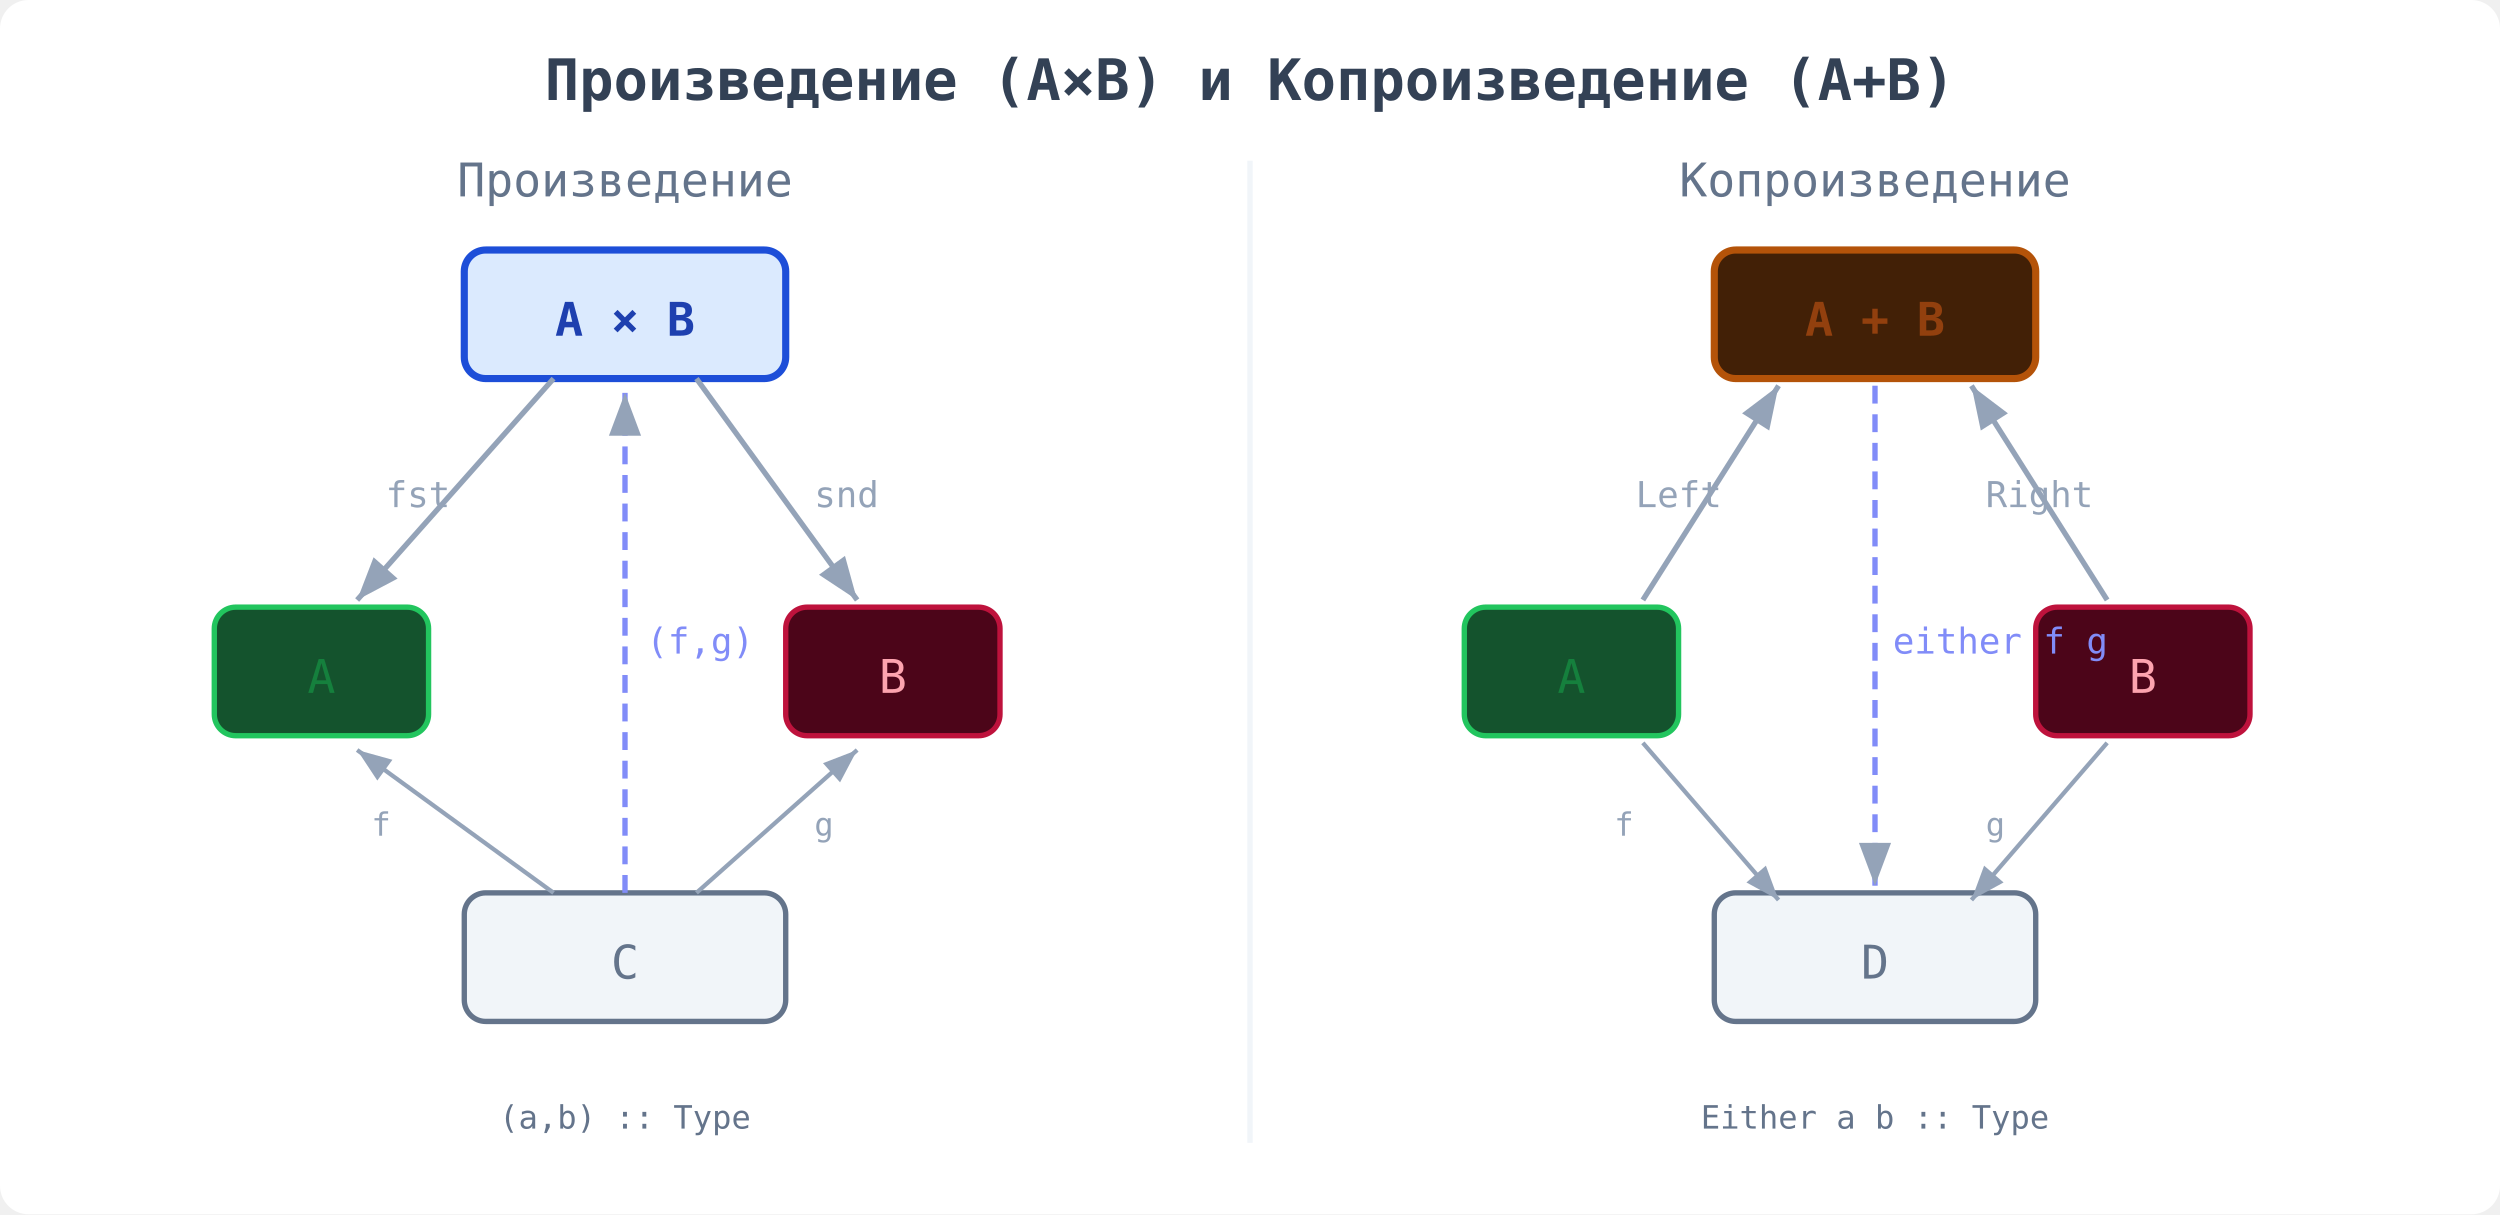
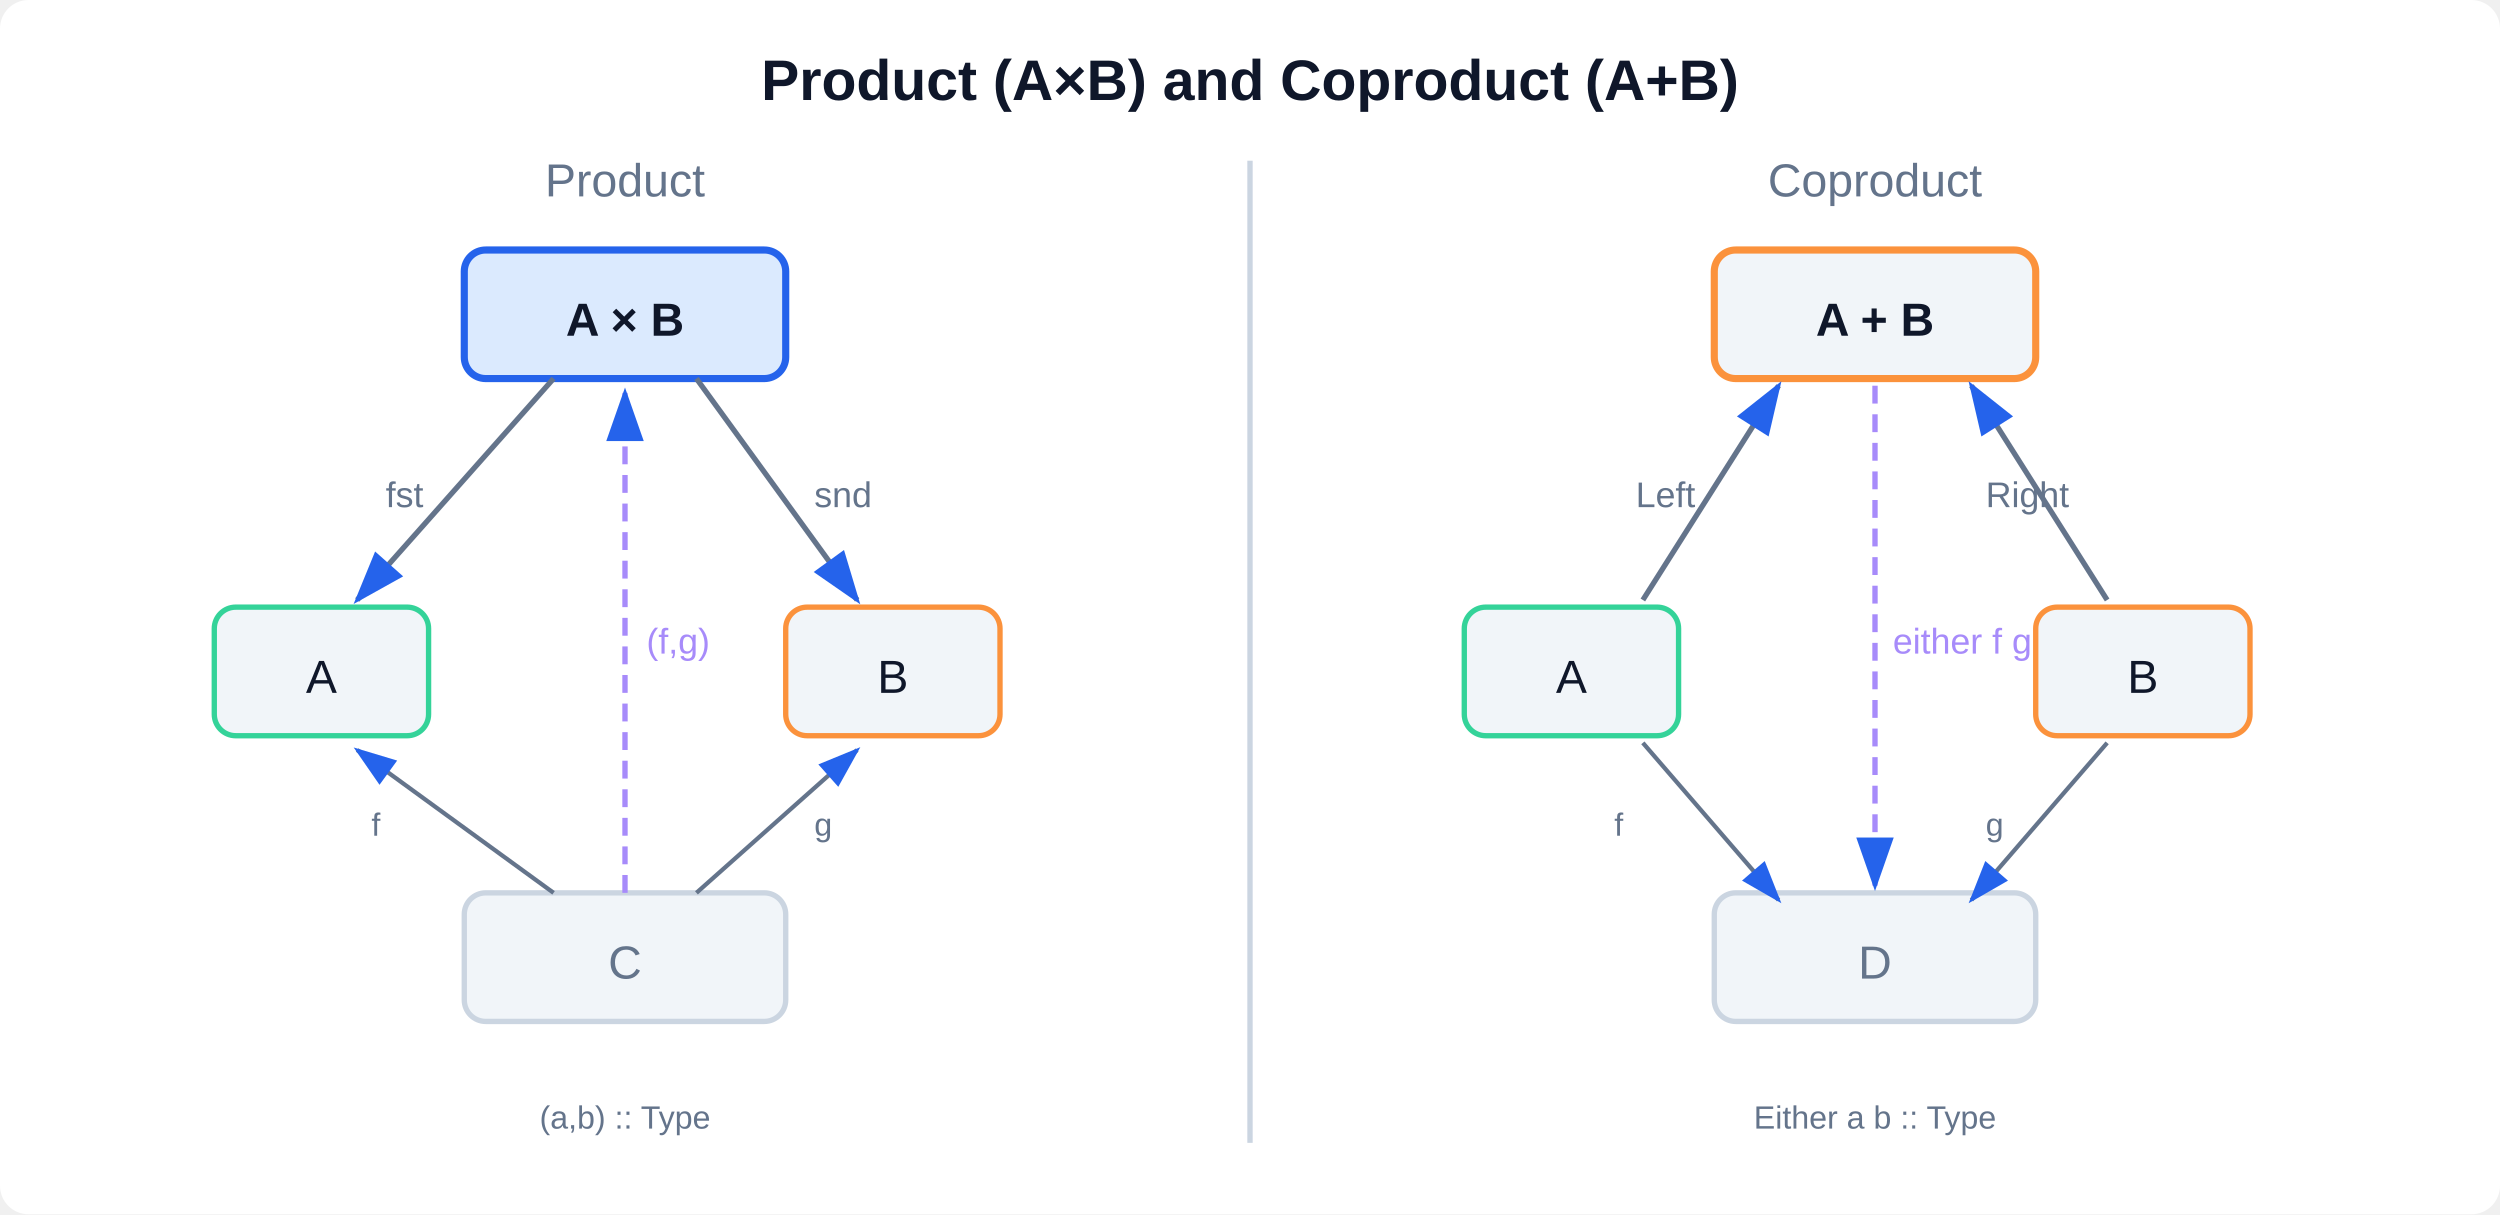
- <svg xmlns="http://www.w3.org/2000/svg" width="700" height="340" font-family="monospace,sans-serif">
+ <svg xmlns="http://www.w3.org/2000/svg" width="700" height="340" font-family="monospace,Arial,sans-serif">
  <defs>
-     <marker id="arr" markerWidth="8" markerHeight="6" refX="8" refY="3" orient="auto">
-       <polygon points="0 0,8 3,0 6" fill="#94a3b8" />
+     <marker id="arr" markerWidth="10" markerHeight="7" refX="9" refY="3.5" orient="auto">
+       <polygon points="0 0, 10 3.5, 0 7" fill="#2563eb" />
    </marker>
  </defs>
  <rect width="700" height="340" fill="#ffffff" rx="8" />
-   <text x="350" y="28" text-anchor="middle" font-size="16" font-weight="bold" fill="#334155">Произведение (A×B) и Копроизведение (A+B)</text>
-   <text x="175" y="55" text-anchor="middle" font-size="13" fill="#64748b">Произведение</text>
-   <rect x="130" y="70" width="90" height="36" rx="6" fill="#dbeafe" stroke="#1d4ed8" stroke-width="2" />
-   <text x="175" y="94" text-anchor="middle" font-size="13" font-weight="bold" fill="#1e40af">A × B</text>
-   <rect x="60" y="170" width="60" height="36" rx="6" fill="#14532d" stroke="#22c55e" stroke-width="1.5" />
-   <text x="90" y="194" text-anchor="middle" font-size="13" fill="#15803d">A</text>
-   <rect x="220" y="170" width="60" height="36" rx="6" fill="#4c0519" stroke="#be123c" stroke-width="1.5" />
-   <text x="250" y="194" text-anchor="middle" font-size="13" fill="#fda4af">B</text>
-   <rect x="130" y="250" width="90" height="36" rx="6" fill="#f1f5f9" stroke="#64748b" stroke-width="1.5" />
+   <text x="350" y="28" text-anchor="middle" font-size="16" font-weight="bold" fill="#0f172a">Product (A×B) and Coproduct (A+B)</text>
+   <text x="175" y="55" text-anchor="middle" font-size="13" fill="#64748b">Product</text>
+   <rect x="130" y="70" width="90" height="36" rx="6" fill="#dbeafe" stroke="#2563eb" stroke-width="2" />
+   <text x="175" y="94" text-anchor="middle" font-size="13" font-weight="bold" fill="#0f172a">A × B</text>
+   <rect x="60" y="170" width="60" height="36" rx="6" fill="#f1f5f9" stroke="#34d399" stroke-width="1.5" />
+   <text x="90" y="194" text-anchor="middle" font-size="13" fill="#0f172a">A</text>
+   <rect x="220" y="170" width="60" height="36" rx="6" fill="#f1f5f9" stroke="#fb923c" stroke-width="1.5" />
+   <text x="250" y="194" text-anchor="middle" font-size="13" fill="#0f172a">B</text>
+   <rect x="130" y="250" width="90" height="36" rx="6" fill="#f1f5f9" stroke="#cbd5e1" stroke-width="1.5" />
  <text x="175" y="274" text-anchor="middle" font-size="13" fill="#64748b">C</text>
-   <line x1="155" y1="106" x2="100" y2="168" stroke="#94a3b8" stroke-width="1.5" marker-end="url(#arr)" />
-   <text x="108" y="142" font-size="10" fill="#94a3b8">fst</text>
-   <line x1="195" y1="106" x2="240" y2="168" stroke="#94a3b8" stroke-width="1.5" marker-end="url(#arr)" />
-   <text x="228" y="142" font-size="10" fill="#94a3b8">snd</text>
-   <line x1="175" y1="250" x2="175" y2="110" stroke="#818cf8" stroke-width="1.5" stroke-dasharray="5,3" marker-end="url(#arr)" />
-   <text x="181" y="183" font-size="10" fill="#818cf8">(f,g)</text>
-   <line x1="155" y1="250" x2="100" y2="210" stroke="#94a3b8" stroke-width="1.2" marker-end="url(#arr)" />
-   <text x="104" y="234" font-size="9" fill="#94a3b8">f</text>
-   <line x1="195" y1="250" x2="240" y2="210" stroke="#94a3b8" stroke-width="1.2" marker-end="url(#arr)" />
-   <text x="228" y="234" font-size="9" fill="#94a3b8">g</text>
+   <line x1="155" y1="106" x2="100" y2="168" stroke="#64748b" stroke-width="1.5" marker-end="url(#arr)" />
+   <text x="108" y="142" font-size="10" fill="#64748b">fst</text>
+   <line x1="195" y1="106" x2="240" y2="168" stroke="#64748b" stroke-width="1.5" marker-end="url(#arr)" />
+   <text x="228" y="142" font-size="10" fill="#64748b">snd</text>
+   <line x1="175" y1="250" x2="175" y2="110" stroke="#a78bfa" stroke-width="1.5" stroke-dasharray="5,3" marker-end="url(#arr)" />
+   <text x="181" y="183" font-size="10" fill="#a78bfa">(f,g)</text>
+   <line x1="155" y1="250" x2="100" y2="210" stroke="#64748b" stroke-width="1.2" marker-end="url(#arr)" />
+   <text x="104" y="234" font-size="9" fill="#64748b">f</text>
+   <line x1="195" y1="250" x2="240" y2="210" stroke="#64748b" stroke-width="1.2" marker-end="url(#arr)" />
+   <text x="228" y="234" font-size="9" fill="#64748b">g</text>
  <text x="175" y="316" text-anchor="middle" font-size="9" fill="#64748b">(a,b) :: Type</text>
-   <line x1="350" y1="45" x2="350" y2="320" stroke="#f1f5f9" stroke-width="1.5" />
-   <text x="525" y="55" text-anchor="middle" font-size="13" fill="#64748b">Копроизведение</text>
-   <rect x="480" y="70" width="90" height="36" rx="6" fill="#422006" stroke="#b45309" stroke-width="2" />
-   <text x="525" y="94" text-anchor="middle" font-size="13" font-weight="bold" fill="#92400e">A + B</text>
-   <rect x="410" y="170" width="60" height="36" rx="6" fill="#14532d" stroke="#22c55e" stroke-width="1.5" />
-   <text x="440" y="194" text-anchor="middle" font-size="13" fill="#15803d">A</text>
-   <rect x="570" y="170" width="60" height="36" rx="6" fill="#4c0519" stroke="#be123c" stroke-width="1.5" />
-   <text x="600" y="194" text-anchor="middle" font-size="13" fill="#fda4af">B</text>
-   <rect x="480" y="250" width="90" height="36" rx="6" fill="#f1f5f9" stroke="#64748b" stroke-width="1.5" />
+   <line x1="350" y1="45" x2="350" y2="320" stroke="#cbd5e1" stroke-width="1.5" />
+   <text x="525" y="55" text-anchor="middle" font-size="13" fill="#64748b">Coproduct</text>
+   <rect x="480" y="70" width="90" height="36" rx="6" fill="#f1f5f9" stroke="#fb923c" stroke-width="2" />
+   <text x="525" y="94" text-anchor="middle" font-size="13" font-weight="bold" fill="#0f172a">A + B</text>
+   <rect x="410" y="170" width="60" height="36" rx="6" fill="#f1f5f9" stroke="#34d399" stroke-width="1.5" />
+   <text x="440" y="194" text-anchor="middle" font-size="13" fill="#0f172a">A</text>
+   <rect x="570" y="170" width="60" height="36" rx="6" fill="#f1f5f9" stroke="#fb923c" stroke-width="1.5" />
+   <text x="600" y="194" text-anchor="middle" font-size="13" fill="#0f172a">B</text>
+   <rect x="480" y="250" width="90" height="36" rx="6" fill="#f1f5f9" stroke="#cbd5e1" stroke-width="1.5" />
  <text x="525" y="274" text-anchor="middle" font-size="13" fill="#64748b">D</text>
-   <line x1="460" y1="168" x2="498" y2="108" stroke="#94a3b8" stroke-width="1.5" marker-end="url(#arr)" />
-   <text x="458" y="142" font-size="10" fill="#94a3b8">Left</text>
-   <line x1="590" y1="168" x2="552" y2="108" stroke="#94a3b8" stroke-width="1.5" marker-end="url(#arr)" />
-   <text x="556" y="142" font-size="10" fill="#94a3b8">Right</text>
-   <line x1="525" y1="108" x2="525" y2="248" stroke="#818cf8" stroke-width="1.5" stroke-dasharray="5,3" marker-end="url(#arr)" />
-   <text x="530" y="183" font-size="10" fill="#818cf8">either f g</text>
-   <line x1="460" y1="208" x2="498" y2="252" stroke="#94a3b8" stroke-width="1.2" marker-end="url(#arr)" />
-   <text x="452" y="234" font-size="9" fill="#94a3b8">f</text>
-   <line x1="590" y1="208" x2="552" y2="252" stroke="#94a3b8" stroke-width="1.2" marker-end="url(#arr)" />
-   <text x="556" y="234" font-size="9" fill="#94a3b8">g</text>
+   <line x1="460" y1="168" x2="498" y2="108" stroke="#64748b" stroke-width="1.5" marker-end="url(#arr)" />
+   <text x="458" y="142" font-size="10" fill="#64748b">Left</text>
+   <line x1="590" y1="168" x2="552" y2="108" stroke="#64748b" stroke-width="1.5" marker-end="url(#arr)" />
+   <text x="556" y="142" font-size="10" fill="#64748b">Right</text>
+   <line x1="525" y1="108" x2="525" y2="248" stroke="#a78bfa" stroke-width="1.5" stroke-dasharray="5,3" marker-end="url(#arr)" />
+   <text x="530" y="183" font-size="10" fill="#a78bfa">either f g</text>
+   <line x1="460" y1="208" x2="498" y2="252" stroke="#64748b" stroke-width="1.2" marker-end="url(#arr)" />
+   <text x="452" y="234" font-size="9" fill="#64748b">f</text>
+   <line x1="590" y1="208" x2="552" y2="252" stroke="#64748b" stroke-width="1.2" marker-end="url(#arr)" />
+   <text x="556" y="234" font-size="9" fill="#64748b">g</text>
  <text x="525" y="316" text-anchor="middle" font-size="9" fill="#64748b">Either a b :: Type</text>
</svg>
